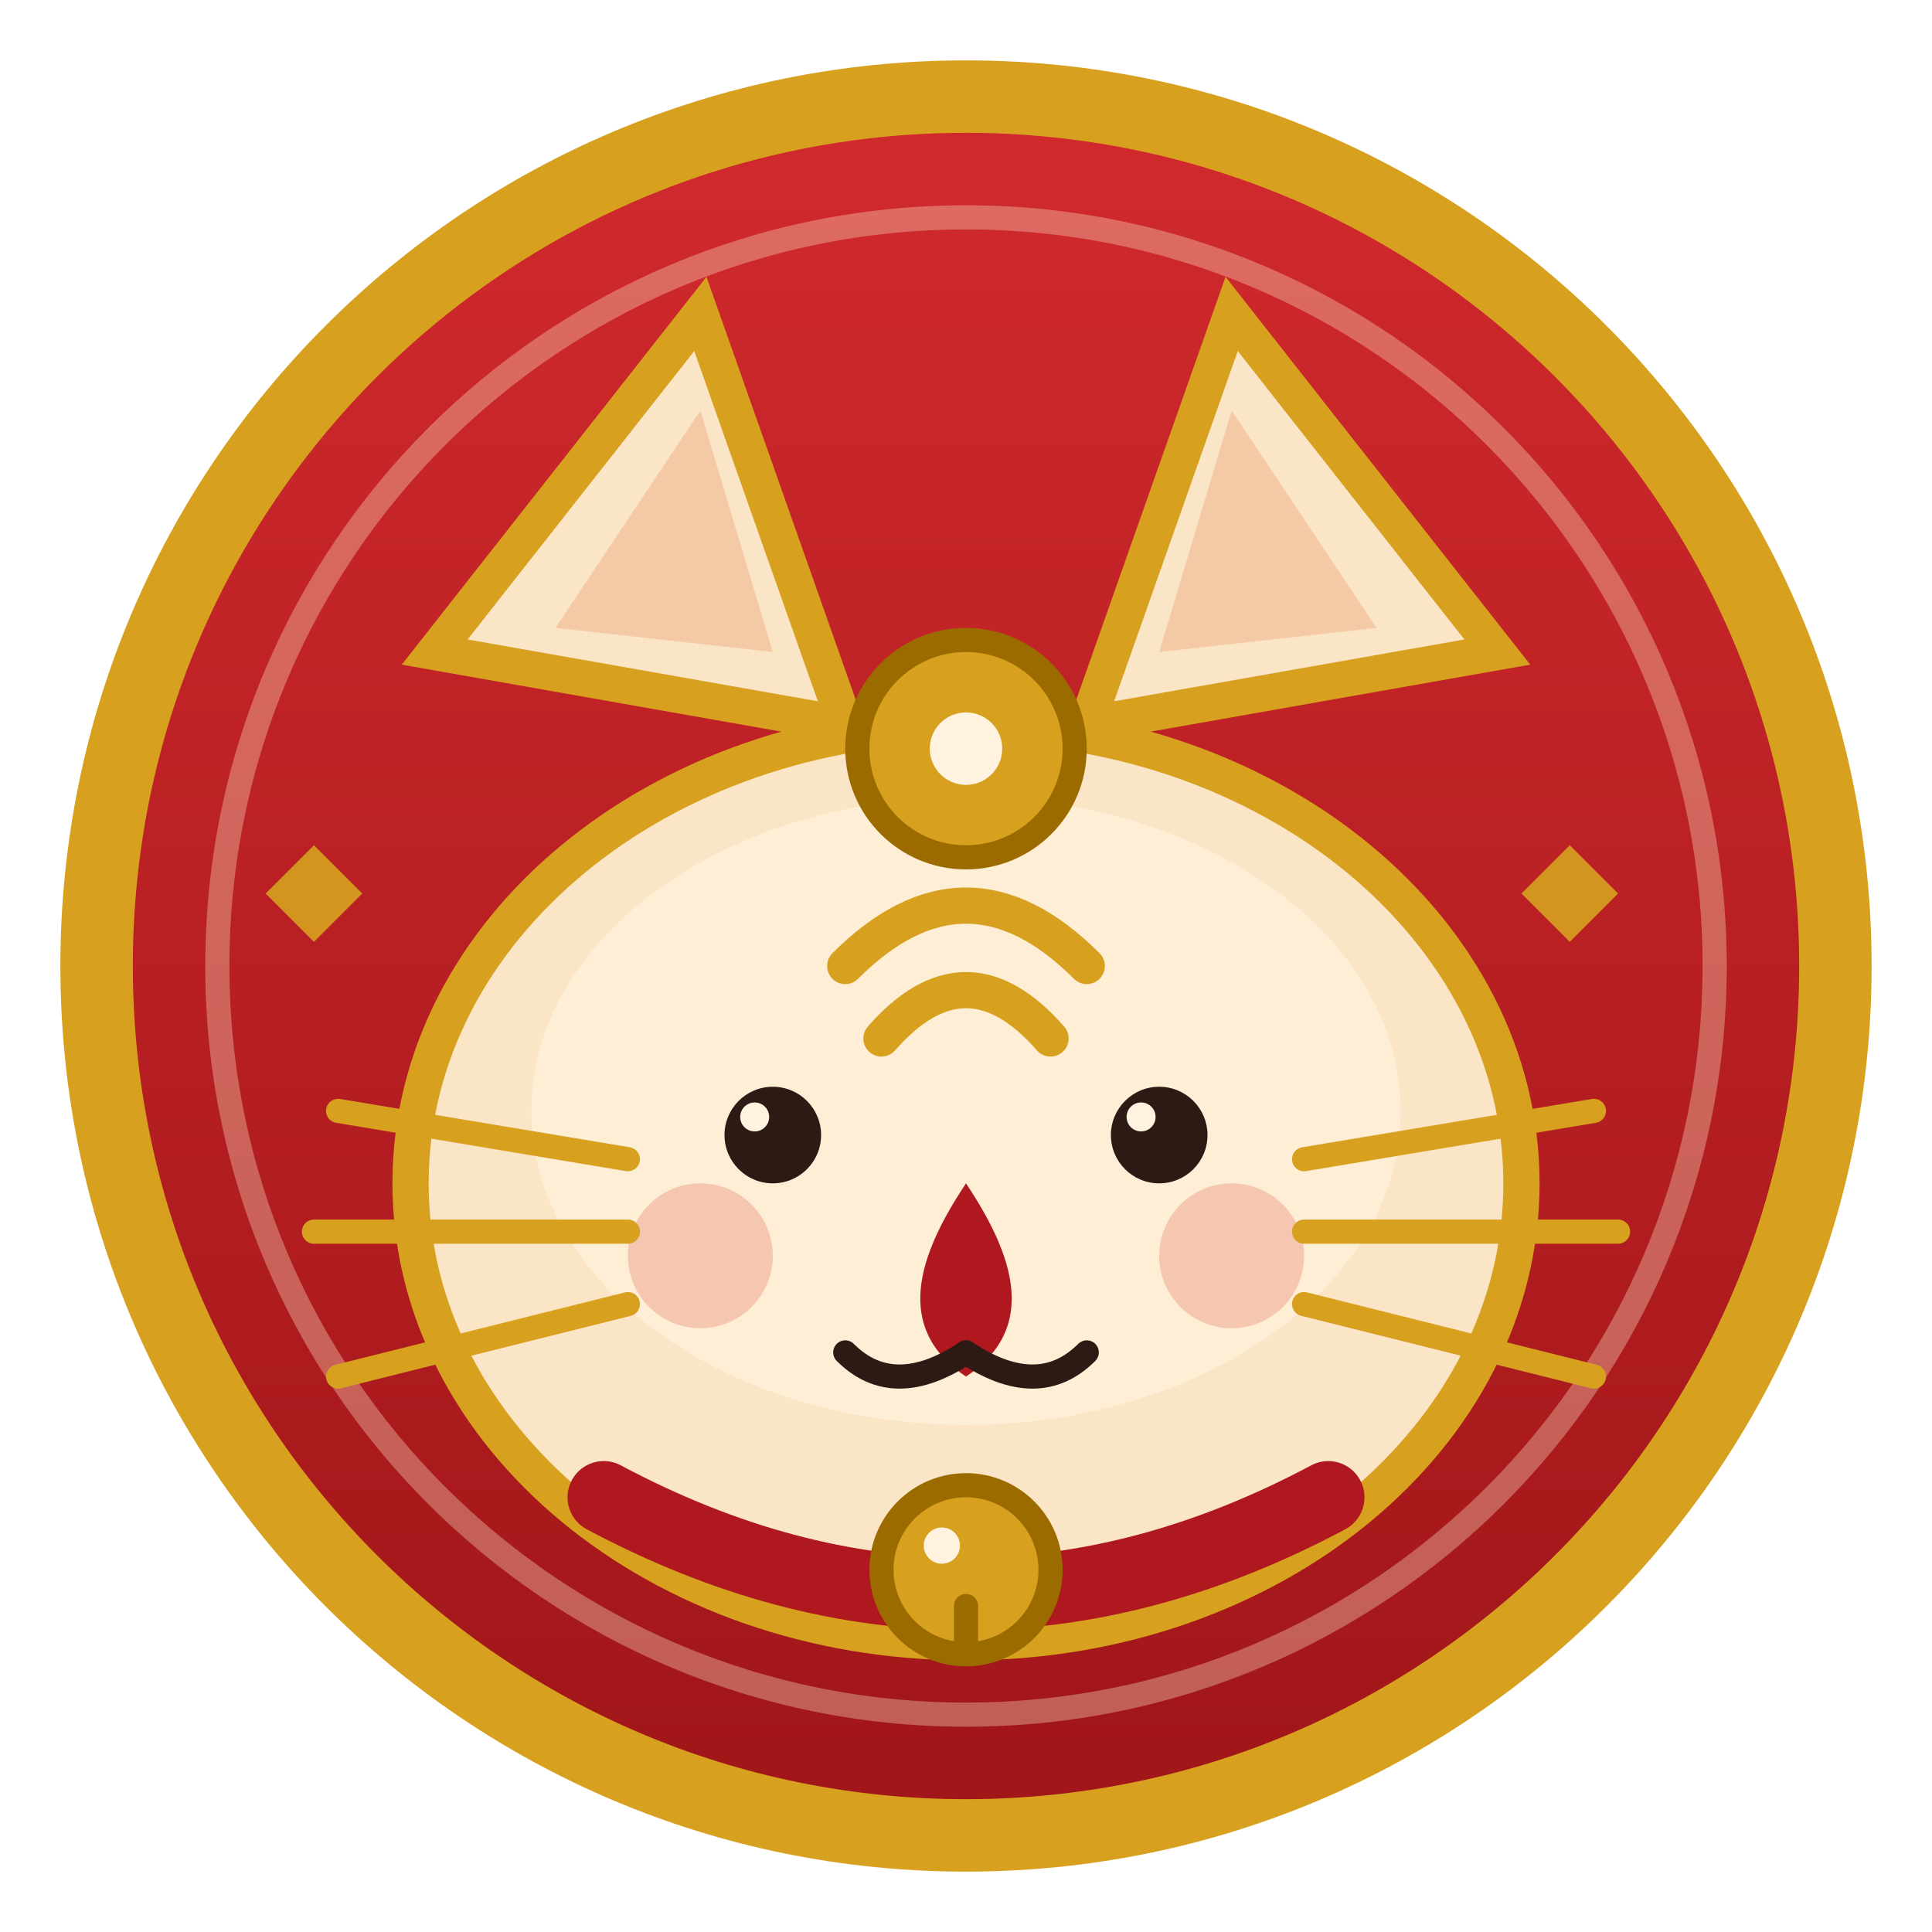
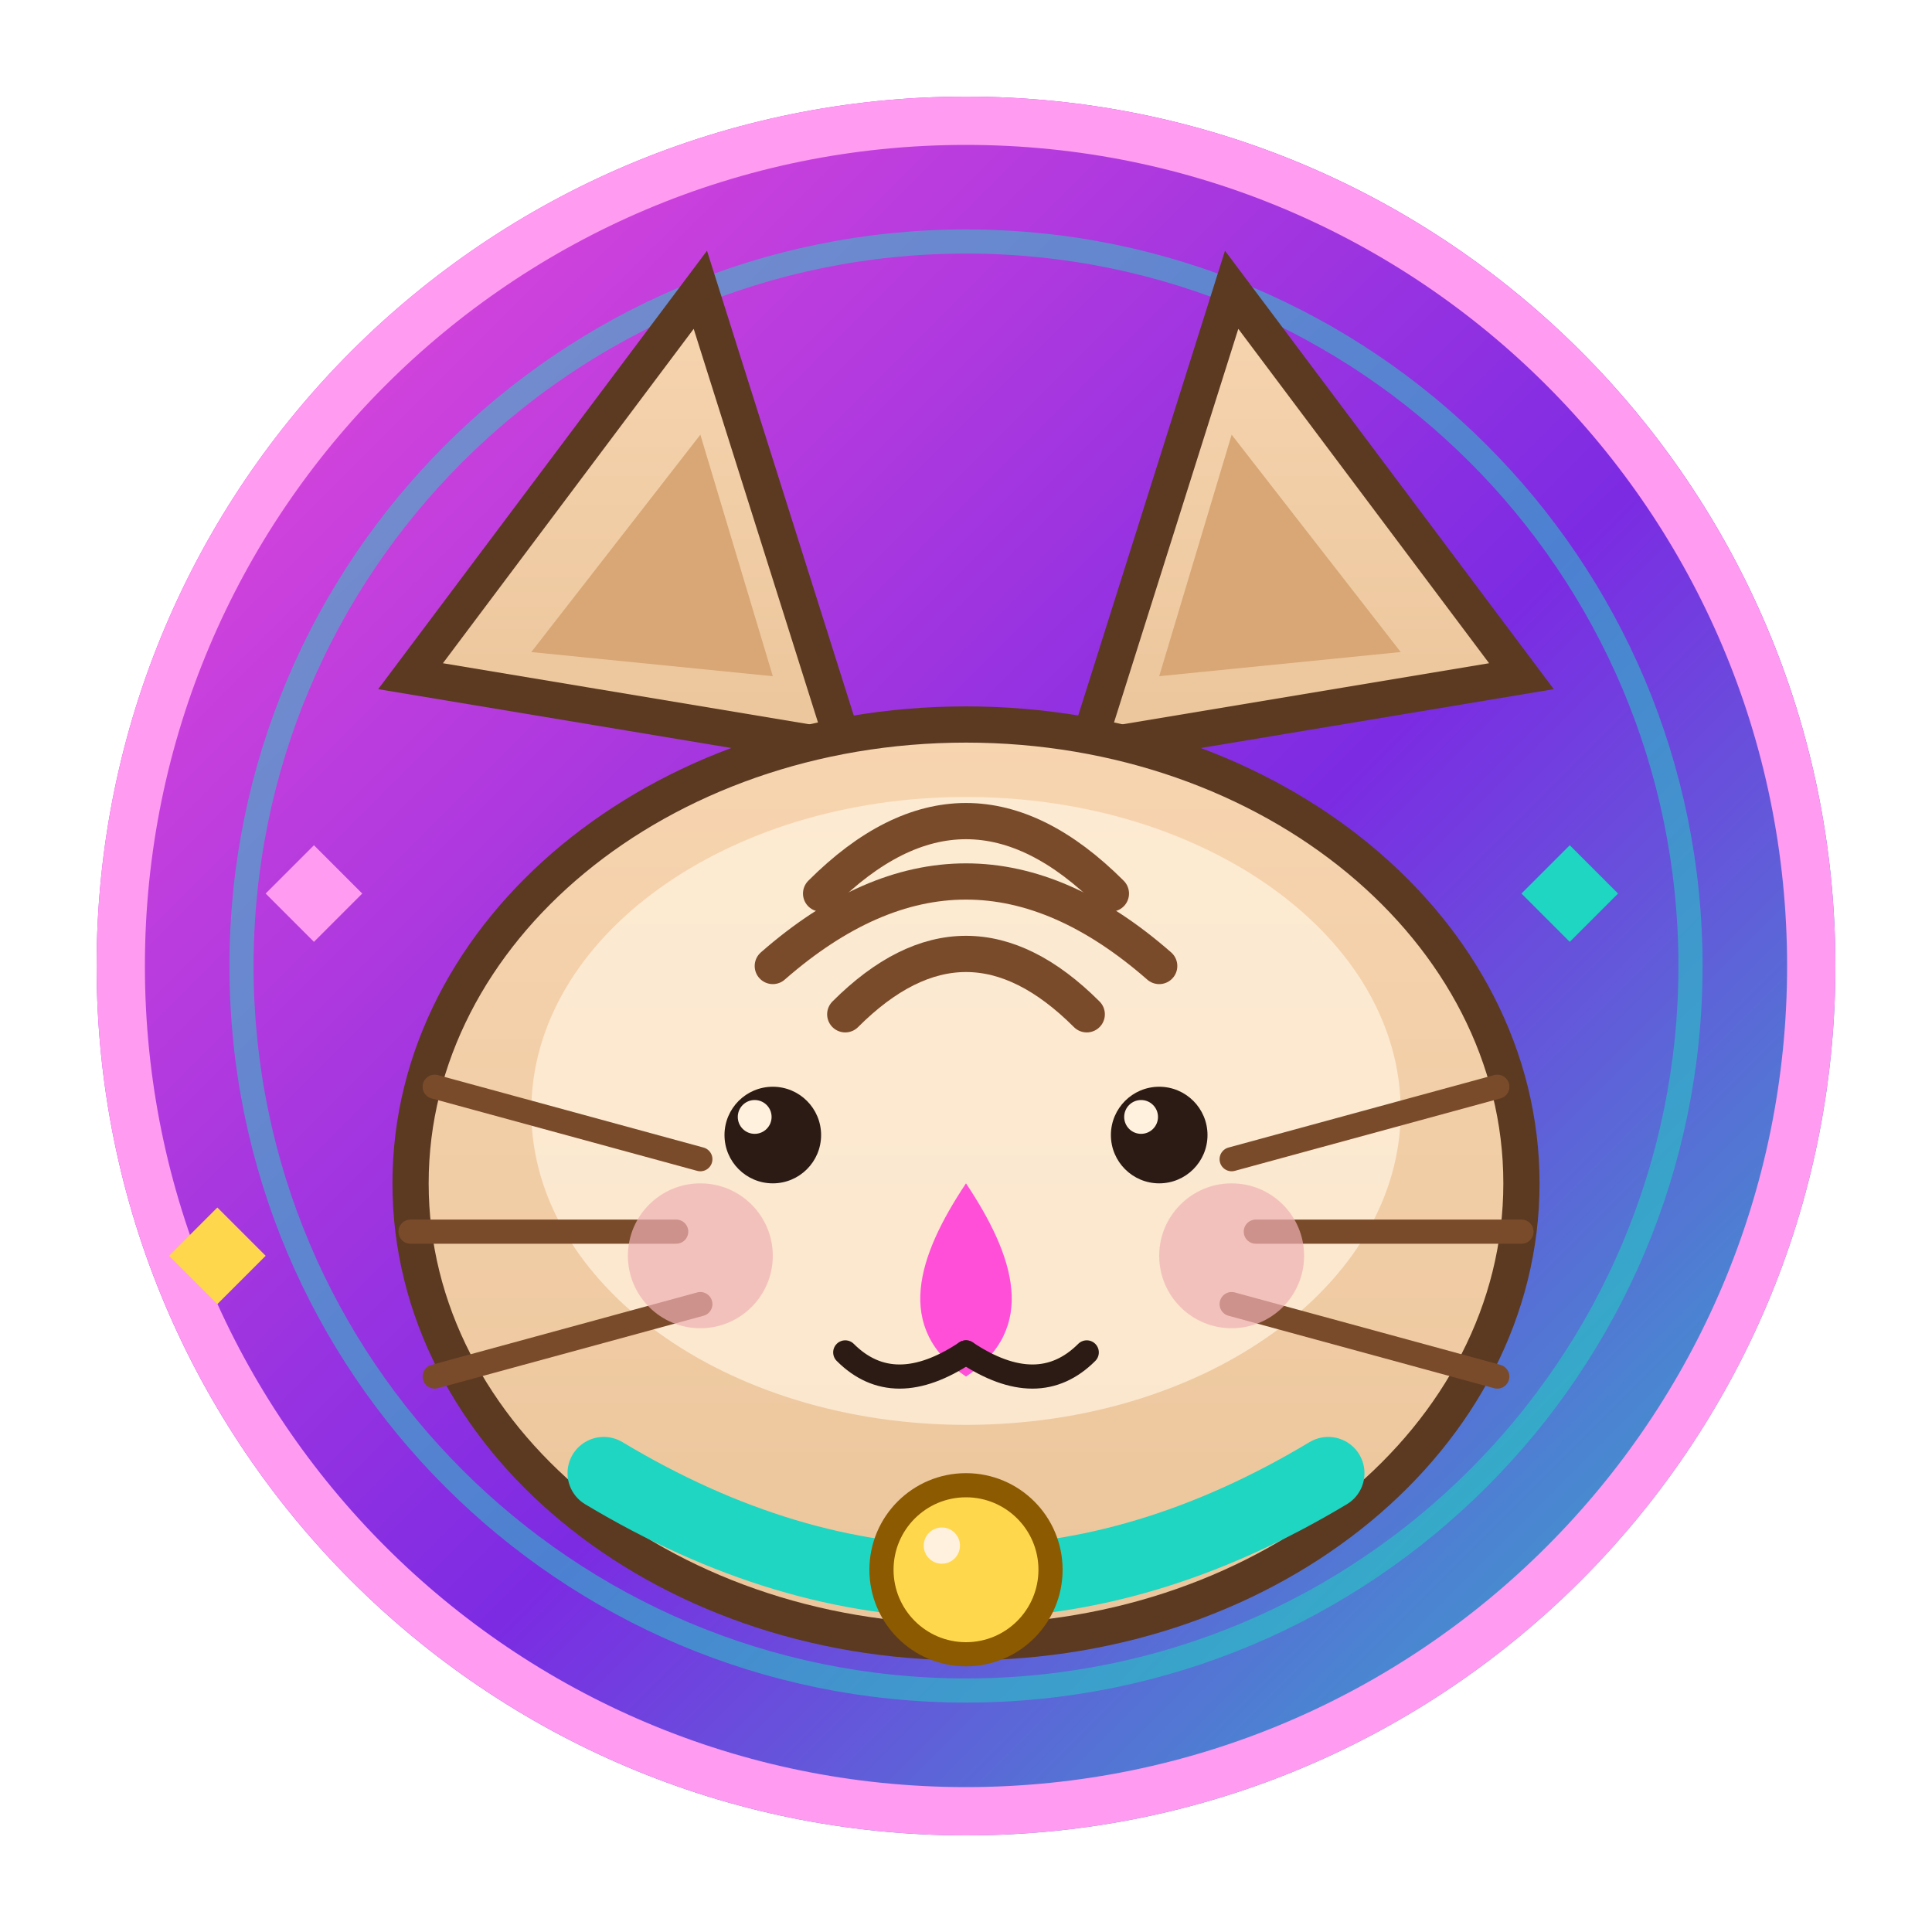
<svg xmlns="http://www.w3.org/2000/svg" width="160" height="160" viewBox="0 0 160 160" fill="none">
  <defs>
-     <linearGradient id="bg" x1="0" y1="0" x2="0" y2="160" gradientUnits="userSpaceOnUse">
-       <stop offset="0" stop-color="#D42B2F" />
-       <stop offset="1" stop-color="#9C1417" />
+     <linearGradient id="bg" x1="0" y1="0" x2="160" y2="160" gradientUnits="userSpaceOnUse">
+       <stop offset="0" stop-color="#FF4FD8" />
+       <stop offset="0.55" stop-color="#7C2BE3" />
+       <stop offset="1" stop-color="#1ED6C1" />
+     </linearGradient>
+     <linearGradient id="fur" x1="0" y1="0" x2="0" y2="1">
+       <stop offset="0" stop-color="#F7D5B0" />
+       <stop offset="1" stop-color="#EBC59B" />
    </linearGradient>
  </defs>
-   <circle cx="80" cy="80" r="72" fill="url(#bg)" stroke="#D7A11F" stroke-width="6" />
-   <circle cx="80" cy="80" r="62" stroke="rgba(251,229,199,0.35)" stroke-width="2" />
-   <path d="M36 54 L58 26 L70 60 Z" fill="#FBE5C7" stroke="#D7A11F" stroke-width="3" />
-   <path d="M124 54 L102 26 L90 60 Z" fill="#FBE5C7" stroke="#D7A11F" stroke-width="3" />
-   <path d="M46 52 L58 34 L64 54 Z" fill="#F4C9A6" />
-   <path d="M114 52 L102 34 L96 54 Z" fill="#F4C9A6" />
-   <ellipse cx="80" cy="98" rx="46" ry="38" fill="#FBE5C7" stroke="#D7A11F" stroke-width="3" />
-   <ellipse cx="80" cy="92" rx="36" ry="26" fill="#FFF3DF" opacity="0.65" />
-   <path d="M70 80 Q80 70 90 80" stroke="#D7A11F" stroke-width="3" stroke-linecap="round" />
-   <path d="M73 86 Q80 78 87 86" stroke="#D7A11F" stroke-width="3" stroke-linecap="round" />
+   <circle cx="80" cy="80" r="72" fill="url(#bg)" />
+   <circle cx="80" cy="80" r="70" stroke="#FF9BF1" stroke-width="4" />
+   <circle cx="80" cy="80" r="60" stroke="rgba(30,214,193,0.5)" stroke-width="2" />
+   <path d="M34 56 L58 24 L70 62 Z" fill="url(#fur)" stroke="#5C3A22" stroke-width="3" />
+   <path d="M126 56 L102 24 L90 62 Z" fill="url(#fur)" stroke="#5C3A22" stroke-width="3" />
+   <path d="M44 54 L58 36 L64 56 Z" fill="#D8A775" />
+   <path d="M116 54 L102 36 L96 56 Z" fill="#D8A775" />
+   <ellipse cx="80" cy="98" rx="46" ry="38" fill="url(#fur)" stroke="#5C3A22" stroke-width="3" />
+   <ellipse cx="80" cy="92" rx="36" ry="26" fill="#FFF1DE" opacity="0.75" />
+   <path d="M68 74 Q80 62 92 74" stroke="#7A4B2A" stroke-width="3" stroke-linecap="round" />
+   <path d="M64 80 Q80 66 96 80" stroke="#7A4B2A" stroke-width="3" stroke-linecap="round" />
+   <path d="M70 84 Q80 74 90 84" stroke="#7A4B2A" stroke-width="3" stroke-linecap="round" />
+   <path d="M58 96 L36 90" stroke="#7A4B2A" stroke-width="2" stroke-linecap="round" />
+   <path d="M56 102 L34 102" stroke="#7A4B2A" stroke-width="2" stroke-linecap="round" />
+   <path d="M58 108 L36 114" stroke="#7A4B2A" stroke-width="2" stroke-linecap="round" />
+   <path d="M102 96 L124 90" stroke="#7A4B2A" stroke-width="2" stroke-linecap="round" />
+   <path d="M104 102 L126 102" stroke="#7A4B2A" stroke-width="2" stroke-linecap="round" />
+   <path d="M102 108 L124 114" stroke="#7A4B2A" stroke-width="2" stroke-linecap="round" />
  <circle cx="64" cy="94" r="4" fill="#2C1B14" />
  <circle cx="96" cy="94" r="4" fill="#2C1B14" />
-   <circle cx="62.5" cy="92.5" r="1.2" fill="#FFF3DF" />
-   <circle cx="94.5" cy="92.5" r="1.2" fill="#FFF3DF" />
-   <circle cx="58" cy="104" r="6" fill="#F2B6A0" opacity="0.7" />
-   <circle cx="102" cy="104" r="6" fill="#F2B6A0" opacity="0.7" />
-   <path d="M80 98 C76 104 74 110 80 114 C86 110 84 104 80 98 Z" fill="#B0181F" />
+   <circle cx="62.5" cy="92.5" r="1.4" fill="#FFF1DE" />
+   <circle cx="94.5" cy="92.5" r="1.4" fill="#FFF1DE" />
+   <circle cx="58" cy="104" r="6" fill="#F0B1B4" opacity="0.7" />
+   <circle cx="102" cy="104" r="6" fill="#F0B1B4" opacity="0.7" />
+   <path d="M80 98 C76 104 74 110 80 114 C86 110 84 104 80 98 Z" fill="#FF4FD8" />
  <path d="M80 112 Q74 116 70 112" stroke="#2C1B14" stroke-width="2" stroke-linecap="round" />
  <path d="M80 112 Q86 116 90 112" stroke="#2C1B14" stroke-width="2" stroke-linecap="round" />
-   <path d="M52 96 L28 92" stroke="#D7A11F" stroke-width="2" stroke-linecap="round" />
-   <path d="M52 102 L26 102" stroke="#D7A11F" stroke-width="2" stroke-linecap="round" />
-   <path d="M52 108 L28 114" stroke="#D7A11F" stroke-width="2" stroke-linecap="round" />
-   <path d="M108 96 L132 92" stroke="#D7A11F" stroke-width="2" stroke-linecap="round" />
-   <path d="M108 102 L134 102" stroke="#D7A11F" stroke-width="2" stroke-linecap="round" />
-   <path d="M108 108 L132 114" stroke="#D7A11F" stroke-width="2" stroke-linecap="round" />
-   <path d="M50 124 Q80 140 110 124" stroke="#B0181F" stroke-width="6" stroke-linecap="round" />
-   <circle cx="80" cy="130" r="7" fill="#D7A11F" stroke="#9C6B00" stroke-width="2" />
-   <circle cx="78" cy="128" r="1.5" fill="#FFF3DF" />
-   <path d="M80 133 L80 136" stroke="#9C6B00" stroke-width="2" stroke-linecap="round" />
-   <circle cx="80" cy="62" r="9" fill="#D7A11F" stroke="#9C6B00" stroke-width="2" />
-   <circle cx="80" cy="62" r="3" fill="#FFF3DF" />
-   <path d="M26 70 L30 74 L26 78 L22 74 Z" fill="#D7A11F" opacity="0.9" />
-   <path d="M130 70 L134 74 L130 78 L126 74 Z" fill="#D7A11F" opacity="0.9" />
+   <path d="M50 122 Q80 140 110 122" stroke="#1ED6C1" stroke-width="6" stroke-linecap="round" />
+   <circle cx="80" cy="130" r="7" fill="#FFD74D" stroke="#8C5A00" stroke-width="2" />
+   <circle cx="78" cy="128" r="1.5" fill="#FFF1DE" />
+   <path d="M26 70 L30 74 L26 78 L22 74 Z" fill="#FF9BF1" />
+   <path d="M130 70 L134 74 L130 78 L126 74 Z" fill="#1ED6C1" />
+   <path d="M18 100 L22 104 L18 108 L14 104 Z" fill="#FFD74D" />
</svg>
